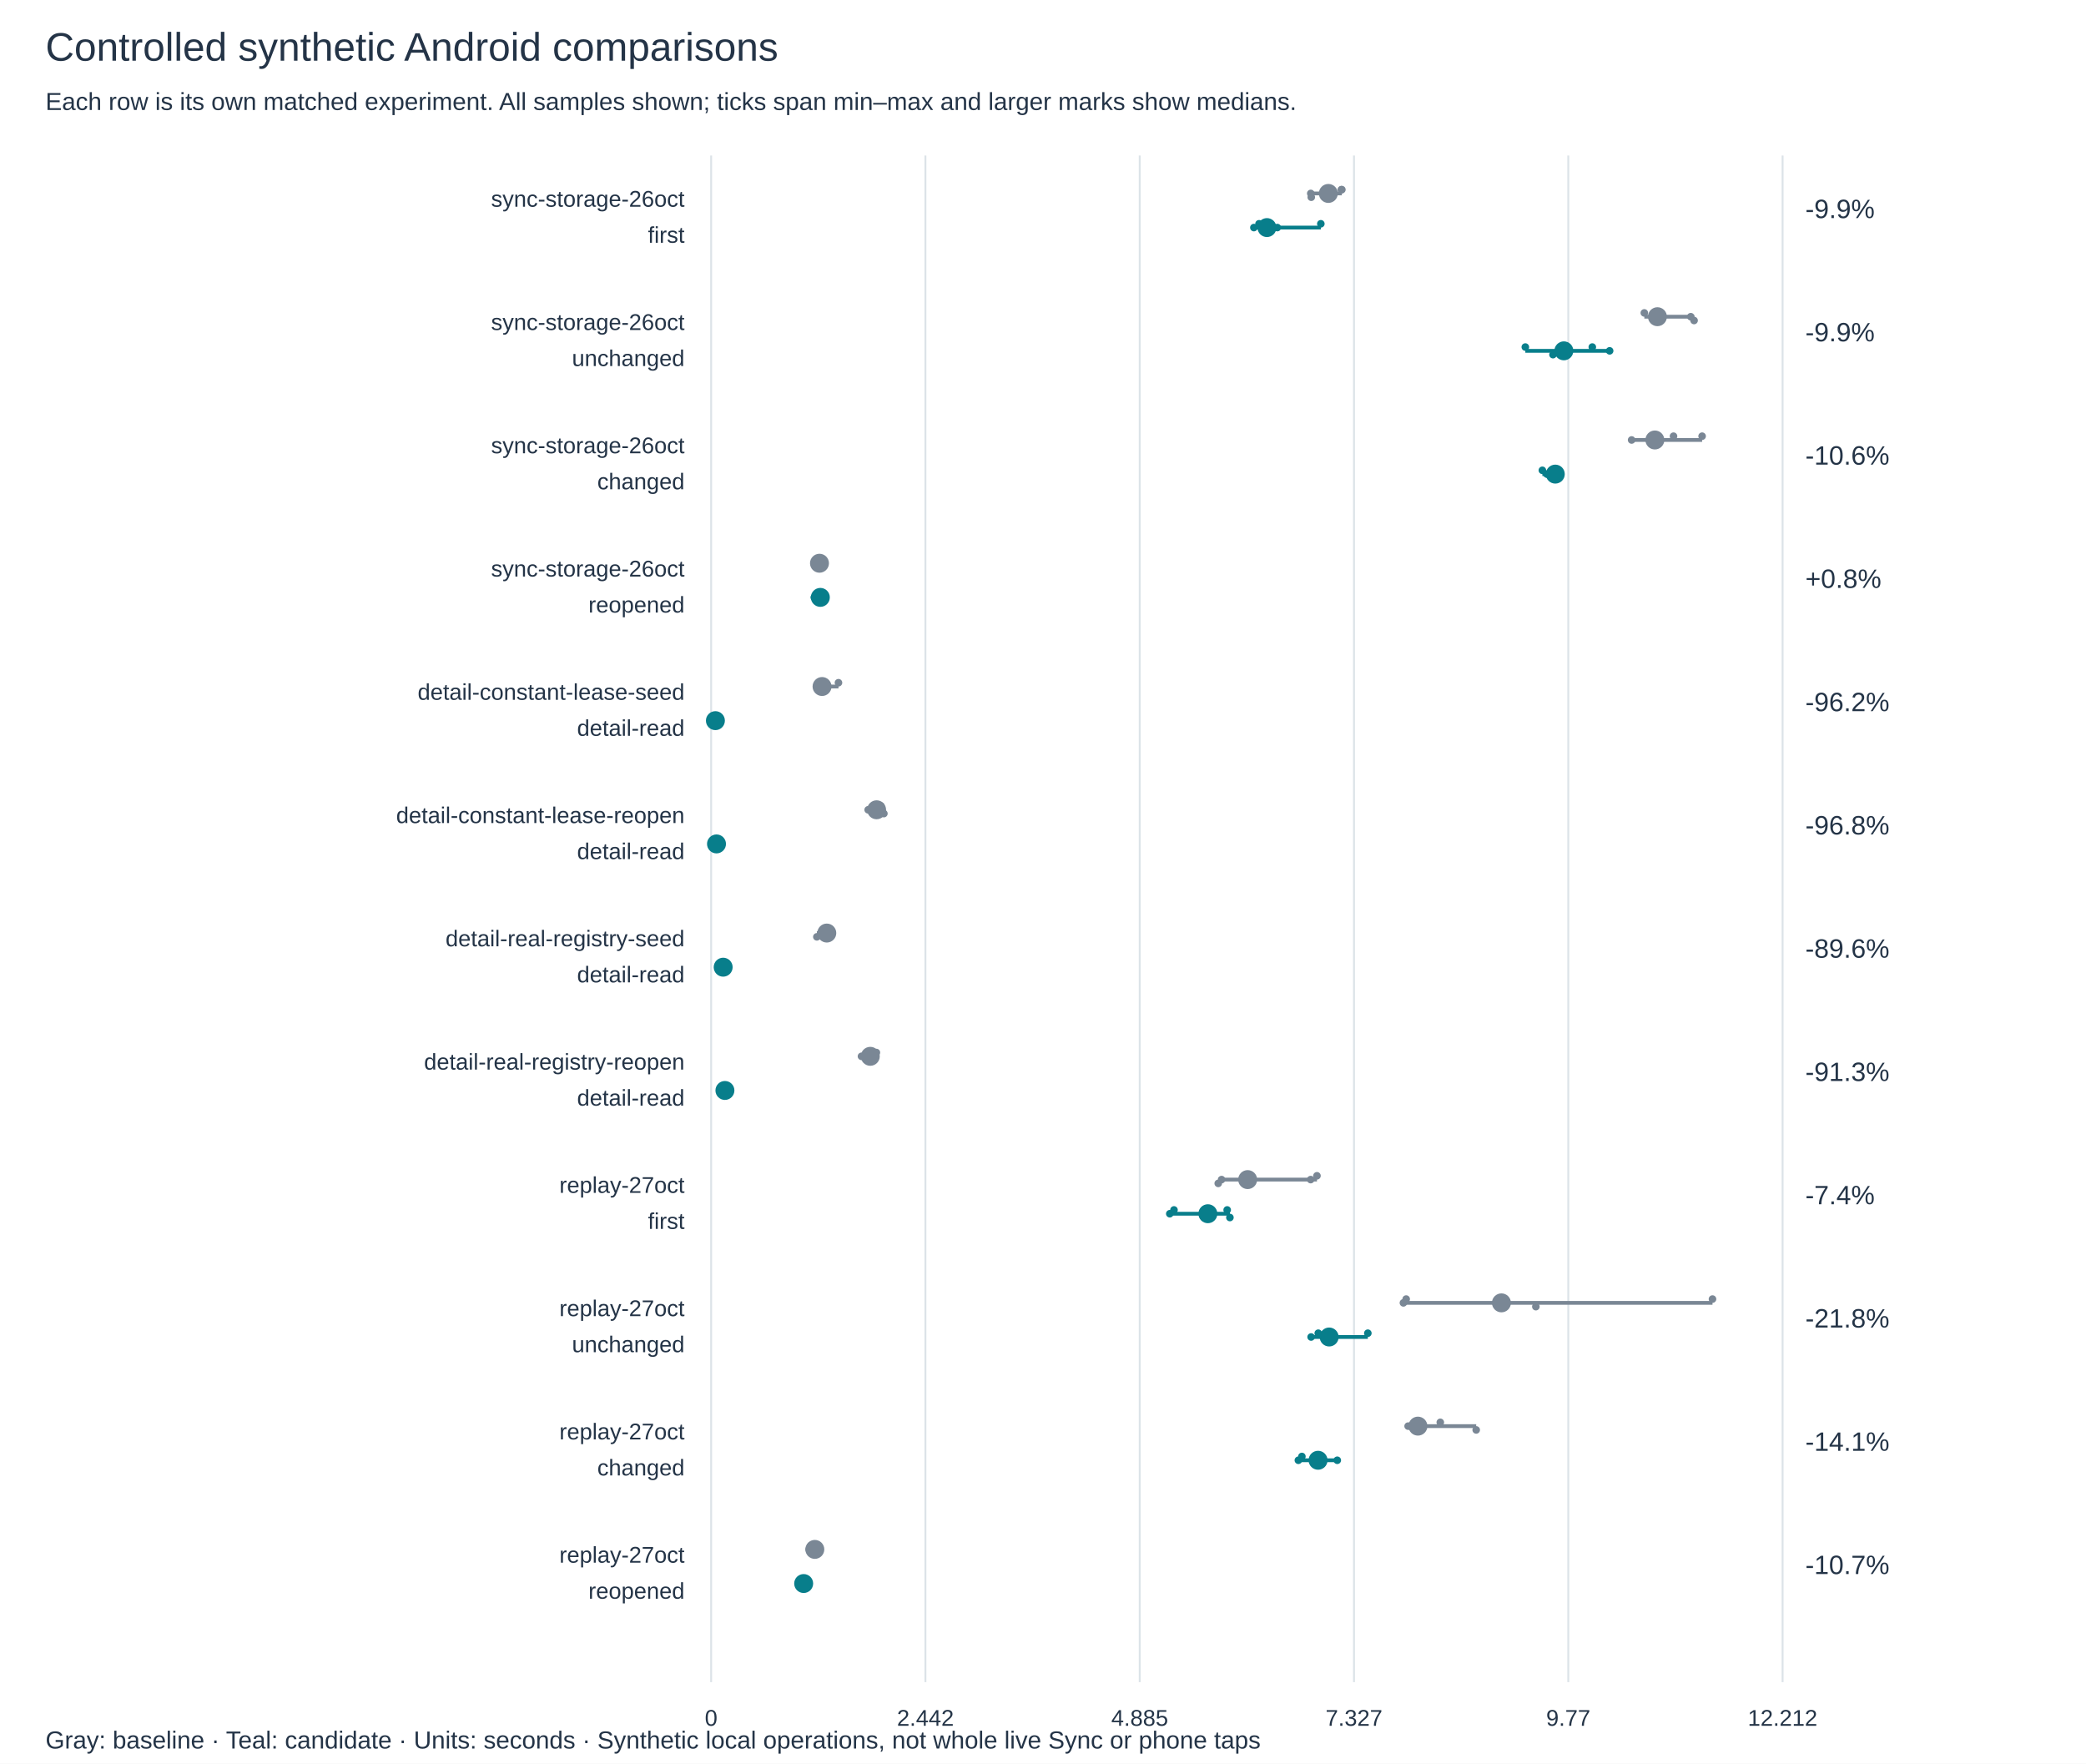
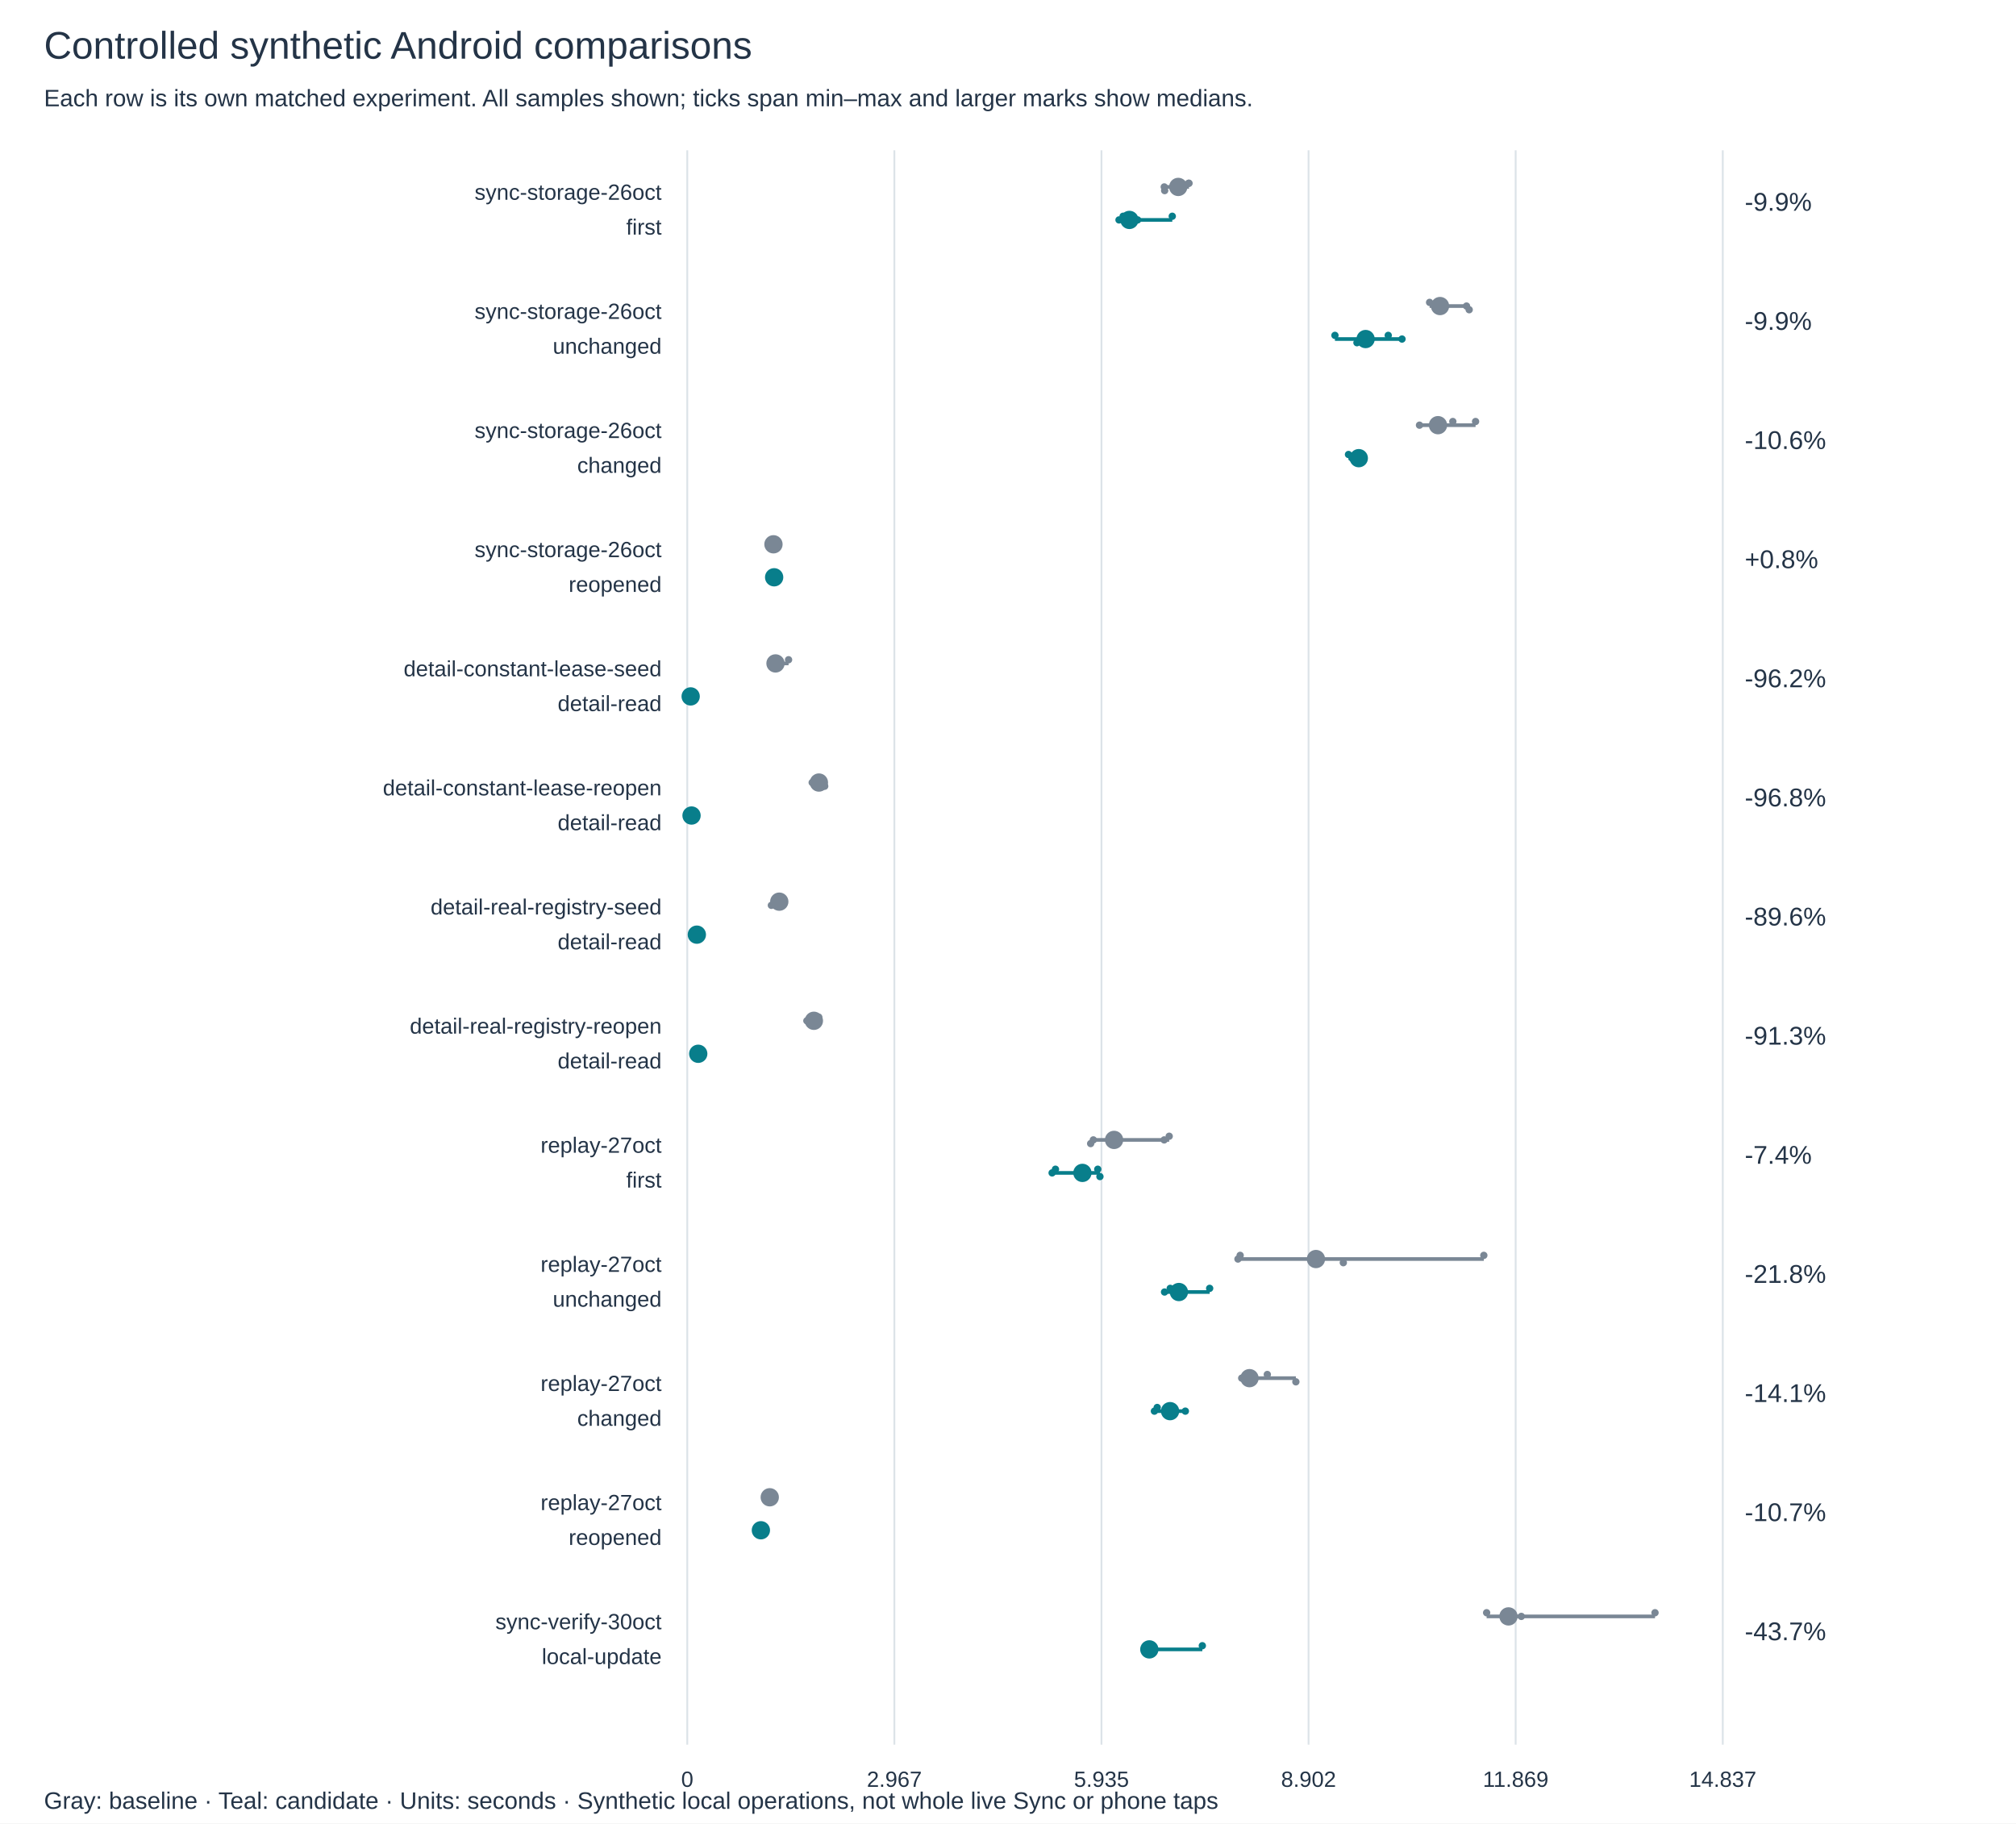
- <svg xmlns="http://www.w3.org/2000/svg" width="1100" height="930" viewBox="0 0 1100 930" role="img" aria-labelledby="title desc">
+ <svg xmlns="http://www.w3.org/2000/svg" width="1100" height="995" viewBox="0 0 1100 995" role="img" aria-labelledby="title desc">
  <rect width="100%" height="100%" fill="#ffffff" />
  <g font-family="Arial, sans-serif">
    <text x="24.00" y="32.00" font-size="21" fill="#243447" text-anchor="start">Controlled synthetic Android comparisons</text>
    <text x="24.00" y="58.00" font-size="13" fill="#243447" text-anchor="start">Each row is its own matched experiment. All samples shown; ticks span min–max and larger marks show medians.</text>
-     <path d="M375.0 82V887" stroke="#dce3e8" />
-     <text x="375.00" y="910.00" font-size="12" fill="#243447" text-anchor="middle">0</text>
-     <path d="M488.0 82V887" stroke="#dce3e8" />
-     <text x="488.00" y="910.00" font-size="12" fill="#243447" text-anchor="middle">2.442</text>
-     <path d="M601.0 82V887" stroke="#dce3e8" />
-     <text x="601.00" y="910.00" font-size="12" fill="#243447" text-anchor="middle">4.885</text>
-     <path d="M714.0 82V887" stroke="#dce3e8" />
-     <text x="714.00" y="910.00" font-size="12" fill="#243447" text-anchor="middle">7.327</text>
-     <path d="M827.0 82V887" stroke="#dce3e8" />
-     <text x="827.00" y="910.00" font-size="12" fill="#243447" text-anchor="middle">9.77</text>
-     <path d="M940.0 82V887" stroke="#dce3e8" />
-     <text x="940.00" y="910.00" font-size="12" fill="#243447" text-anchor="middle">12.212</text>
+     <path d="M375.0 82V952" stroke="#dce3e8" />
+     <text x="375.00" y="975.00" font-size="12" fill="#243447" text-anchor="middle">0</text>
+     <path d="M488.0 82V952" stroke="#dce3e8" />
+     <text x="488.00" y="975.00" font-size="12" fill="#243447" text-anchor="middle">2.967</text>
+     <path d="M601.0 82V952" stroke="#dce3e8" />
+     <text x="601.00" y="975.00" font-size="12" fill="#243447" text-anchor="middle">5.935</text>
+     <path d="M714.0 82V952" stroke="#dce3e8" />
+     <text x="714.00" y="975.00" font-size="12" fill="#243447" text-anchor="middle">8.902</text>
+     <path d="M827.0 82V952" stroke="#dce3e8" />
+     <text x="827.00" y="975.00" font-size="12" fill="#243447" text-anchor="middle">11.869</text>
+     <path d="M940.0 82V952" stroke="#dce3e8" />
+     <text x="940.00" y="975.00" font-size="12" fill="#243447" text-anchor="middle">14.837</text>
    <text x="361.00" y="109.00" font-size="12" fill="#243447" text-anchor="end">sync-storage-26oct</text>
    <text x="361.00" y="128.00" font-size="12" fill="#243447" text-anchor="end">first</text>
-     <path d="M691.2 102H707.597" stroke="#7a8795" stroke-width="2" />
-     <circle cx="707.327" cy="100" r="2" fill="#7a8795" />
-     <circle cx="691.2" cy="102" r="2" fill="#7a8795" />
-     <circle cx="691.471" cy="104" r="2" fill="#7a8795" />
-     <circle cx="707.597" cy="100" r="2" fill="#7a8795" />
-     <circle cx="700.469" cy="102" r="2" fill="#7a8795" />
-     <circle cx="700.469" cy="102" r="5" fill="#7a8795" />
-     <path d="M661.211 120H696.507" stroke="#087e8b" stroke-width="2" />
-     <circle cx="696.507" cy="118" r="2" fill="#087e8b" />
-     <circle cx="673.565" cy="120" r="2" fill="#087e8b" />
-     <circle cx="668.091" cy="122" r="2" fill="#087e8b" />
-     <circle cx="663.923" cy="118" r="2" fill="#087e8b" />
-     <circle cx="661.211" cy="120" r="2" fill="#087e8b" />
-     <circle cx="668.091" cy="120" r="5" fill="#087e8b" />
+     <path d="M635.264 102H648.761" stroke="#7a8795" stroke-width="2" />
+     <circle cx="648.539" cy="100" r="2" fill="#7a8795" />
+     <circle cx="635.264" cy="102" r="2" fill="#7a8795" />
+     <circle cx="635.487" cy="104" r="2" fill="#7a8795" />
+     <circle cx="648.761" cy="100" r="2" fill="#7a8795" />
+     <circle cx="642.894" cy="102" r="2" fill="#7a8795" />
+     <circle cx="642.894" cy="102" r="5" fill="#7a8795" />
+     <path d="M610.581 120H639.633" stroke="#087e8b" stroke-width="2" />
+     <circle cx="639.633" cy="118" r="2" fill="#087e8b" />
+     <circle cx="620.749" cy="120" r="2" fill="#087e8b" />
+     <circle cx="616.244" cy="122" r="2" fill="#087e8b" />
+     <circle cx="612.813" cy="118" r="2" fill="#087e8b" />
+     <circle cx="610.581" cy="120" r="2" fill="#087e8b" />
+     <circle cx="616.244" cy="120" r="5" fill="#087e8b" />
    <text x="952.00" y="115.00" font-size="14" fill="#243447" text-anchor="start">-9.9%</text>
    <text x="361.00" y="174.00" font-size="12" fill="#243447" text-anchor="end">sync-storage-26oct</text>
    <text x="361.00" y="193.00" font-size="12" fill="#243447" text-anchor="end">unchanged</text>
-     <path d="M867.094 167H893.333" stroke="#7a8795" stroke-width="2" />
-     <circle cx="874" cy="165" r="2" fill="#7a8795" />
-     <circle cx="872.833" cy="167" r="2" fill="#7a8795" />
-     <circle cx="893.333" cy="169" r="2" fill="#7a8795" />
-     <circle cx="867.094" cy="165" r="2" fill="#7a8795" />
-     <circle cx="891.578" cy="167" r="2" fill="#7a8795" />
-     <circle cx="874" cy="167" r="5" fill="#7a8795" />
-     <path d="M804.344 185H848.802" stroke="#087e8b" stroke-width="2" />
-     <circle cx="804.344" cy="183" r="2" fill="#087e8b" />
-     <circle cx="848.802" cy="185" r="2" fill="#087e8b" />
-     <circle cx="818.937" cy="187" r="2" fill="#087e8b" />
-     <circle cx="839.668" cy="183" r="2" fill="#087e8b" />
-     <circle cx="824.667" cy="185" r="2" fill="#087e8b" />
-     <circle cx="824.667" cy="185" r="5" fill="#087e8b" />
+     <path d="M780.043 167H801.64" stroke="#7a8795" stroke-width="2" />
+     <circle cx="785.727" cy="165" r="2" fill="#7a8795" />
+     <circle cx="784.767" cy="167" r="2" fill="#7a8795" />
+     <circle cx="801.64" cy="169" r="2" fill="#7a8795" />
+     <circle cx="780.043" cy="165" r="2" fill="#7a8795" />
+     <circle cx="800.196" cy="167" r="2" fill="#7a8795" />
+     <circle cx="785.727" cy="167" r="5" fill="#7a8795" />
+     <path d="M728.394 185H764.987" stroke="#087e8b" stroke-width="2" />
+     <circle cx="728.394" cy="183" r="2" fill="#087e8b" />
+     <circle cx="764.987" cy="185" r="2" fill="#087e8b" />
+     <circle cx="740.405" cy="187" r="2" fill="#087e8b" />
+     <circle cx="757.469" cy="183" r="2" fill="#087e8b" />
+     <circle cx="745.121" cy="185" r="2" fill="#087e8b" />
+     <circle cx="745.121" cy="185" r="5" fill="#087e8b" />
    <text x="952.00" y="180.00" font-size="14" fill="#243447" text-anchor="start">-9.9%</text>
    <text x="361.00" y="239.00" font-size="12" fill="#243447" text-anchor="end">sync-storage-26oct</text>
    <text x="361.00" y="258.00" font-size="12" fill="#243447" text-anchor="end">changed</text>
-     <path d="M860.399 232H897.566" stroke="#7a8795" stroke-width="2" />
-     <circle cx="897.566" cy="230" r="2" fill="#7a8795" />
-     <circle cx="872.652" cy="232" r="2" fill="#7a8795" />
-     <circle cx="872.007" cy="234" r="2" fill="#7a8795" />
-     <circle cx="882.486" cy="230" r="2" fill="#7a8795" />
-     <circle cx="860.399" cy="232" r="2" fill="#7a8795" />
-     <circle cx="872.652" cy="232" r="5" fill="#7a8795" />
-     <path d="M813.328 250H822.086" stroke="#087e8b" stroke-width="2" />
-     <circle cx="813.328" cy="248" r="2" fill="#087e8b" />
-     <circle cx="815.737" cy="250" r="2" fill="#087e8b" />
-     <circle cx="822.086" cy="252" r="2" fill="#087e8b" />
-     <circle cx="820.145" cy="248" r="2" fill="#087e8b" />
-     <circle cx="820.379" cy="250" r="2" fill="#087e8b" />
-     <circle cx="820.145" cy="250" r="5" fill="#087e8b" />
+     <path d="M774.532 232H805.125" stroke="#7a8795" stroke-width="2" />
+     <circle cx="805.125" cy="230" r="2" fill="#7a8795" />
+     <circle cx="784.618" cy="232" r="2" fill="#7a8795" />
+     <circle cx="784.087" cy="234" r="2" fill="#7a8795" />
+     <circle cx="792.712" cy="230" r="2" fill="#7a8795" />
+     <circle cx="774.532" cy="232" r="2" fill="#7a8795" />
+     <circle cx="784.618" cy="232" r="5" fill="#7a8795" />
+     <path d="M735.789 250H742.997" stroke="#087e8b" stroke-width="2" />
+     <circle cx="735.789" cy="248" r="2" fill="#087e8b" />
+     <circle cx="737.771" cy="250" r="2" fill="#087e8b" />
+     <circle cx="742.997" cy="252" r="2" fill="#087e8b" />
+     <circle cx="741.399" cy="248" r="2" fill="#087e8b" />
+     <circle cx="741.592" cy="250" r="2" fill="#087e8b" />
+     <circle cx="741.399" cy="250" r="5" fill="#087e8b" />
    <text x="952.00" y="245.00" font-size="14" fill="#243447" text-anchor="start">-10.6%</text>
    <text x="361.00" y="304.00" font-size="12" fill="#243447" text-anchor="end">sync-storage-26oct</text>
    <text x="361.00" y="323.00" font-size="12" fill="#243447" text-anchor="end">reopened</text>
-     <path d="M429.507 297H434.035" stroke="#7a8795" stroke-width="2" />
-     <circle cx="434.035" cy="295" r="2" fill="#7a8795" />
-     <circle cx="429.507" cy="297" r="2" fill="#7a8795" />
-     <circle cx="432.131" cy="299" r="2" fill="#7a8795" />
-     <circle cx="431.616" cy="295" r="2" fill="#7a8795" />
-     <circle cx="432.413" cy="297" r="2" fill="#7a8795" />
-     <circle cx="432.131" cy="297" r="5" fill="#7a8795" />
-     <path d="M429.414 315H432.918" stroke="#087e8b" stroke-width="2" />
-     <circle cx="432.918" cy="313" r="2" fill="#087e8b" />
-     <circle cx="429.414" cy="315" r="2" fill="#087e8b" />
-     <circle cx="431.681" cy="317" r="2" fill="#087e8b" />
-     <circle cx="432.706" cy="313" r="2" fill="#087e8b" />
-     <circle cx="432.584" cy="315" r="2" fill="#087e8b" />
-     <circle cx="432.584" cy="315" r="5" fill="#087e8b" />
+     <path d="M419.865 297H423.592" stroke="#7a8795" stroke-width="2" />
+     <circle cx="423.592" cy="295" r="2" fill="#7a8795" />
+     <circle cx="419.865" cy="297" r="2" fill="#7a8795" />
+     <circle cx="422.025" cy="299" r="2" fill="#7a8795" />
+     <circle cx="421.6" cy="295" r="2" fill="#7a8795" />
+     <circle cx="422.256" cy="297" r="2" fill="#7a8795" />
+     <circle cx="422.025" cy="297" r="5" fill="#7a8795" />
+     <path d="M419.788 315H422.672" stroke="#087e8b" stroke-width="2" />
+     <circle cx="422.672" cy="313" r="2" fill="#087e8b" />
+     <circle cx="419.788" cy="315" r="2" fill="#087e8b" />
+     <circle cx="421.654" cy="317" r="2" fill="#087e8b" />
+     <circle cx="422.498" cy="313" r="2" fill="#087e8b" />
+     <circle cx="422.398" cy="315" r="2" fill="#087e8b" />
+     <circle cx="422.398" cy="315" r="5" fill="#087e8b" />
    <text x="952.00" y="310.00" font-size="14" fill="#243447" text-anchor="start">+0.8%</text>
    <text x="361.00" y="369.00" font-size="12" fill="#243447" text-anchor="end">detail-constant-lease-seed</text>
    <text x="361.00" y="388.00" font-size="12" fill="#243447" text-anchor="end">detail-read</text>
-     <path d="M431.623 362H442.147" stroke="#7a8795" stroke-width="2" />
-     <circle cx="442.147" cy="360" r="2" fill="#7a8795" />
-     <circle cx="436.469" cy="362" r="2" fill="#7a8795" />
-     <circle cx="433.489" cy="364" r="2" fill="#7a8795" />
-     <circle cx="432.923" cy="360" r="2" fill="#7a8795" />
-     <circle cx="431.623" cy="362" r="2" fill="#7a8795" />
-     <circle cx="433.489" cy="362" r="5" fill="#7a8795" />
-     <path d="M377.053 380H378.099" stroke="#087e8b" stroke-width="2" />
-     <circle cx="378.099" cy="378" r="2" fill="#087e8b" />
-     <circle cx="377.249" cy="380" r="2" fill="#087e8b" />
-     <circle cx="377.712" cy="382" r="2" fill="#087e8b" />
-     <circle cx="377.053" cy="378" r="2" fill="#087e8b" />
-     <circle cx="377.225" cy="380" r="2" fill="#087e8b" />
-     <circle cx="377.249" cy="380" r="5" fill="#087e8b" />
+     <path d="M421.606 362H430.269" stroke="#7a8795" stroke-width="2" />
+     <circle cx="430.269" cy="360" r="2" fill="#7a8795" />
+     <circle cx="425.595" cy="362" r="2" fill="#7a8795" />
+     <circle cx="423.142" cy="364" r="2" fill="#7a8795" />
+     <circle cx="422.677" cy="360" r="2" fill="#7a8795" />
+     <circle cx="421.606" cy="362" r="2" fill="#7a8795" />
+     <circle cx="423.142" cy="362" r="5" fill="#7a8795" />
+     <path d="M376.69 380H377.55" stroke="#087e8b" stroke-width="2" />
+     <circle cx="377.55" cy="378" r="2" fill="#087e8b" />
+     <circle cx="376.851" cy="380" r="2" fill="#087e8b" />
+     <circle cx="377.233" cy="382" r="2" fill="#087e8b" />
+     <circle cx="376.69" cy="378" r="2" fill="#087e8b" />
+     <circle cx="376.831" cy="380" r="2" fill="#087e8b" />
+     <circle cx="376.851" cy="380" r="5" fill="#087e8b" />
    <text x="952.00" y="375.00" font-size="14" fill="#243447" text-anchor="start">-96.2%</text>
    <text x="361.00" y="434.00" font-size="12" fill="#243447" text-anchor="end">detail-constant-lease-reopen</text>
    <text x="361.00" y="453.00" font-size="12" fill="#243447" text-anchor="end">detail-read</text>
-     <path d="M457.808 427H466.094" stroke="#7a8795" stroke-width="2" />
-     <circle cx="464.522" cy="425" r="2" fill="#7a8795" />
-     <circle cx="459.563" cy="427" r="2" fill="#7a8795" />
-     <circle cx="466.094" cy="429" r="2" fill="#7a8795" />
-     <circle cx="462.253" cy="425" r="2" fill="#7a8795" />
-     <circle cx="457.808" cy="427" r="2" fill="#7a8795" />
-     <circle cx="462.253" cy="427" r="5" fill="#7a8795" />
-     <path d="M377.362 445H378.067" stroke="#087e8b" stroke-width="2" />
-     <circle cx="378.067" cy="443" r="2" fill="#087e8b" />
-     <circle cx="377.362" cy="445" r="2" fill="#087e8b" />
-     <circle cx="377.826" cy="447" r="2" fill="#087e8b" />
-     <circle cx="377.706" cy="443" r="2" fill="#087e8b" />
-     <circle cx="377.901" cy="445" r="2" fill="#087e8b" />
-     <circle cx="377.826" cy="445" r="5" fill="#087e8b" />
+     <path d="M443.159 427H449.979" stroke="#7a8795" stroke-width="2" />
+     <circle cx="448.686" cy="425" r="2" fill="#7a8795" />
+     <circle cx="444.604" cy="427" r="2" fill="#7a8795" />
+     <circle cx="449.979" cy="429" r="2" fill="#7a8795" />
+     <circle cx="446.818" cy="425" r="2" fill="#7a8795" />
+     <circle cx="443.159" cy="427" r="2" fill="#7a8795" />
+     <circle cx="446.818" cy="427" r="5" fill="#7a8795" />
+     <path d="M376.944 445H377.525" stroke="#087e8b" stroke-width="2" />
+     <circle cx="377.525" cy="443" r="2" fill="#087e8b" />
+     <circle cx="376.944" cy="445" r="2" fill="#087e8b" />
+     <circle cx="377.326" cy="447" r="2" fill="#087e8b" />
+     <circle cx="377.227" cy="443" r="2" fill="#087e8b" />
+     <circle cx="377.388" cy="445" r="2" fill="#087e8b" />
+     <circle cx="377.326" cy="445" r="5" fill="#087e8b" />
    <text x="952.00" y="440.00" font-size="14" fill="#243447" text-anchor="start">-96.8%</text>
    <text x="361.00" y="499.00" font-size="12" fill="#243447" text-anchor="end">detail-real-registry-seed</text>
    <text x="361.00" y="518.00" font-size="12" fill="#243447" text-anchor="end">detail-read</text>
-     <path d="M430.75 492H437.073" stroke="#7a8795" stroke-width="2" />
-     <circle cx="435.989" cy="490" r="2" fill="#7a8795" />
-     <circle cx="437.073" cy="492" r="2" fill="#7a8795" />
-     <circle cx="430.75" cy="494" r="2" fill="#7a8795" />
-     <circle cx="437.043" cy="490" r="2" fill="#7a8795" />
-     <circle cx="435.068" cy="492" r="2" fill="#7a8795" />
-     <circle cx="435.989" cy="492" r="5" fill="#7a8795" />
-     <path d="M381.196 510H381.91" stroke="#087e8b" stroke-width="2" />
-     <circle cx="381.807" cy="508" r="2" fill="#087e8b" />
-     <circle cx="381.343" cy="510" r="2" fill="#087e8b" />
-     <circle cx="381.263" cy="512" r="2" fill="#087e8b" />
-     <circle cx="381.91" cy="508" r="2" fill="#087e8b" />
-     <circle cx="381.196" cy="510" r="2" fill="#087e8b" />
-     <circle cx="381.343" cy="510" r="5" fill="#087e8b" />
+     <path d="M420.888 492H426.092" stroke="#7a8795" stroke-width="2" />
+     <circle cx="425.2" cy="490" r="2" fill="#7a8795" />
+     <circle cx="426.092" cy="492" r="2" fill="#7a8795" />
+     <circle cx="420.888" cy="494" r="2" fill="#7a8795" />
+     <circle cx="426.068" cy="490" r="2" fill="#7a8795" />
+     <circle cx="424.442" cy="492" r="2" fill="#7a8795" />
+     <circle cx="425.2" cy="492" r="5" fill="#7a8795" />
+     <path d="M380.1 510H380.688" stroke="#087e8b" stroke-width="2" />
+     <circle cx="380.603" cy="508" r="2" fill="#087e8b" />
+     <circle cx="380.221" cy="510" r="2" fill="#087e8b" />
+     <circle cx="380.155" cy="512" r="2" fill="#087e8b" />
+     <circle cx="380.688" cy="508" r="2" fill="#087e8b" />
+     <circle cx="380.1" cy="510" r="2" fill="#087e8b" />
+     <circle cx="380.221" cy="510" r="5" fill="#087e8b" />
    <text x="952.00" y="505.00" font-size="14" fill="#243447" text-anchor="start">-89.6%</text>
    <text x="361.00" y="564.00" font-size="12" fill="#243447" text-anchor="end">detail-real-registry-reopen</text>
    <text x="361.00" y="583.00" font-size="12" fill="#243447" text-anchor="end">detail-read</text>
-     <path d="M454.278 557H462.141" stroke="#7a8795" stroke-width="2" />
-     <circle cx="459.943" cy="555" r="2" fill="#7a8795" />
-     <circle cx="457.94" cy="557" r="2" fill="#7a8795" />
-     <circle cx="458.922" cy="559" r="2" fill="#7a8795" />
-     <circle cx="462.141" cy="555" r="2" fill="#7a8795" />
-     <circle cx="454.278" cy="557" r="2" fill="#7a8795" />
-     <circle cx="458.922" cy="557" r="5" fill="#7a8795" />
-     <path d="M380.869 575H383.882" stroke="#087e8b" stroke-width="2" />
-     <circle cx="383.58" cy="573" r="2" fill="#087e8b" />
-     <circle cx="380.869" cy="575" r="2" fill="#087e8b" />
-     <circle cx="383.882" cy="577" r="2" fill="#087e8b" />
-     <circle cx="381.695" cy="573" r="2" fill="#087e8b" />
-     <circle cx="382.269" cy="575" r="2" fill="#087e8b" />
-     <circle cx="382.269" cy="575" r="5" fill="#087e8b" />
+     <path d="M440.254 557H446.726" stroke="#7a8795" stroke-width="2" />
+     <circle cx="444.917" cy="555" r="2" fill="#7a8795" />
+     <circle cx="443.268" cy="557" r="2" fill="#7a8795" />
+     <circle cx="444.076" cy="559" r="2" fill="#7a8795" />
+     <circle cx="446.726" cy="555" r="2" fill="#7a8795" />
+     <circle cx="440.254" cy="557" r="2" fill="#7a8795" />
+     <circle cx="444.076" cy="557" r="5" fill="#7a8795" />
+     <path d="M379.831 575H382.311" stroke="#087e8b" stroke-width="2" />
+     <circle cx="382.062" cy="573" r="2" fill="#087e8b" />
+     <circle cx="379.831" cy="575" r="2" fill="#087e8b" />
+     <circle cx="382.311" cy="577" r="2" fill="#087e8b" />
+     <circle cx="380.511" cy="573" r="2" fill="#087e8b" />
+     <circle cx="380.983" cy="575" r="2" fill="#087e8b" />
+     <circle cx="380.983" cy="575" r="5" fill="#087e8b" />
    <text x="952.00" y="570.00" font-size="14" fill="#243447" text-anchor="start">-91.3%</text>
    <text x="361.00" y="629.00" font-size="12" fill="#243447" text-anchor="end">replay-27oct</text>
    <text x="361.00" y="648.00" font-size="12" fill="#243447" text-anchor="end">first</text>
-     <path d="M642.407 622H694.468" stroke="#7a8795" stroke-width="2" />
-     <circle cx="694.468" cy="620" r="2" fill="#7a8795" />
-     <circle cx="691.154" cy="622" r="2" fill="#7a8795" />
-     <circle cx="642.407" cy="624" r="2" fill="#7a8795" />
-     <circle cx="657.921" cy="620" r="2" fill="#7a8795" />
-     <circle cx="644.181" cy="622" r="2" fill="#7a8795" />
-     <circle cx="657.921" cy="622" r="5" fill="#7a8795" />
-     <path d="M616.862 640H648.561" stroke="#087e8b" stroke-width="2" />
-     <circle cx="647.122" cy="638" r="2" fill="#087e8b" />
-     <circle cx="636.942" cy="640" r="2" fill="#087e8b" />
-     <circle cx="648.561" cy="642" r="2" fill="#087e8b" />
-     <circle cx="619.074" cy="638" r="2" fill="#087e8b" />
-     <circle cx="616.862" cy="640" r="2" fill="#087e8b" />
-     <circle cx="636.942" cy="640" r="5" fill="#087e8b" />
+     <path d="M595.103 622H637.954" stroke="#7a8795" stroke-width="2" />
+     <circle cx="637.954" cy="620" r="2" fill="#7a8795" />
+     <circle cx="635.227" cy="622" r="2" fill="#7a8795" />
+     <circle cx="595.103" cy="624" r="2" fill="#7a8795" />
+     <circle cx="607.873" cy="620" r="2" fill="#7a8795" />
+     <circle cx="596.563" cy="622" r="2" fill="#7a8795" />
+     <circle cx="607.873" cy="622" r="5" fill="#7a8795" />
+     <path d="M574.077 640H600.168" stroke="#087e8b" stroke-width="2" />
+     <circle cx="598.984" cy="638" r="2" fill="#087e8b" />
+     <circle cx="590.604" cy="640" r="2" fill="#087e8b" />
+     <circle cx="600.168" cy="642" r="2" fill="#087e8b" />
+     <circle cx="575.897" cy="638" r="2" fill="#087e8b" />
+     <circle cx="574.077" cy="640" r="2" fill="#087e8b" />
+     <circle cx="590.604" cy="640" r="5" fill="#087e8b" />
    <text x="952.00" y="635.00" font-size="14" fill="#243447" text-anchor="start">-7.4%</text>
    <text x="361.00" y="694.00" font-size="12" fill="#243447" text-anchor="end">replay-27oct</text>
    <text x="361.00" y="713.00" font-size="12" fill="#243447" text-anchor="end">unchanged</text>
-     <path d="M740.057 687H903.037" stroke="#7a8795" stroke-width="2" />
-     <circle cx="741.51" cy="685" r="2" fill="#7a8795" />
-     <circle cx="740.057" cy="687" r="2" fill="#7a8795" />
-     <circle cx="809.896" cy="689" r="2" fill="#7a8795" />
-     <circle cx="903.037" cy="685" r="2" fill="#7a8795" />
-     <circle cx="791.746" cy="687" r="2" fill="#7a8795" />
-     <circle cx="791.746" cy="687" r="5" fill="#7a8795" />
-     <path d="M691.388 705H721.297" stroke="#087e8b" stroke-width="2" />
-     <circle cx="721.297" cy="703" r="2" fill="#087e8b" />
-     <circle cx="691.388" cy="705" r="2" fill="#087e8b" />
-     <circle cx="700.902" cy="707" r="2" fill="#087e8b" />
-     <circle cx="695.155" cy="703" r="2" fill="#087e8b" />
-     <circle cx="703.562" cy="705" r="2" fill="#087e8b" />
-     <circle cx="700.902" cy="705" r="5" fill="#087e8b" />
+     <path d="M675.479 687H809.628" stroke="#7a8795" stroke-width="2" />
+     <circle cx="676.675" cy="685" r="2" fill="#7a8795" />
+     <circle cx="675.479" cy="687" r="2" fill="#7a8795" />
+     <circle cx="732.963" cy="689" r="2" fill="#7a8795" />
+     <circle cx="809.628" cy="685" r="2" fill="#7a8795" />
+     <circle cx="718.024" cy="687" r="2" fill="#7a8795" />
+     <circle cx="718.024" cy="687" r="5" fill="#7a8795" />
+     <path d="M635.419 705H660.037" stroke="#087e8b" stroke-width="2" />
+     <circle cx="660.037" cy="703" r="2" fill="#087e8b" />
+     <circle cx="635.419" cy="705" r="2" fill="#087e8b" />
+     <circle cx="643.25" cy="707" r="2" fill="#087e8b" />
+     <circle cx="638.52" cy="703" r="2" fill="#087e8b" />
+     <circle cx="645.44" cy="705" r="2" fill="#087e8b" />
+     <circle cx="643.25" cy="705" r="5" fill="#087e8b" />
    <text x="952.00" y="700.00" font-size="14" fill="#243447" text-anchor="start">-21.8%</text>
    <text x="361.00" y="759.00" font-size="12" fill="#243447" text-anchor="end">replay-27oct</text>
    <text x="361.00" y="778.00" font-size="12" fill="#243447" text-anchor="end">changed</text>
-     <path d="M742.541 752H778.44" stroke="#7a8795" stroke-width="2" />
-     <circle cx="759.506" cy="750" r="2" fill="#7a8795" />
-     <circle cx="743.733" cy="752" r="2" fill="#7a8795" />
-     <circle cx="778.44" cy="754" r="2" fill="#7a8795" />
-     <circle cx="747.702" cy="750" r="2" fill="#7a8795" />
-     <circle cx="742.541" cy="752" r="2" fill="#7a8795" />
-     <circle cx="747.702" cy="752" r="5" fill="#7a8795" />
-     <path d="M684.668 770H705.177" stroke="#087e8b" stroke-width="2" />
-     <circle cx="686.518" cy="768" r="2" fill="#087e8b" />
-     <circle cx="684.668" cy="770" r="2" fill="#087e8b" />
-     <circle cx="696.999" cy="772" r="2" fill="#087e8b" />
-     <circle cx="695.048" cy="768" r="2" fill="#087e8b" />
-     <circle cx="705.177" cy="770" r="2" fill="#087e8b" />
-     <circle cx="695.048" cy="770" r="5" fill="#087e8b" />
+     <path d="M677.524 752H707.072" stroke="#7a8795" stroke-width="2" />
+     <circle cx="691.487" cy="750" r="2" fill="#7a8795" />
+     <circle cx="678.504" cy="752" r="2" fill="#7a8795" />
+     <circle cx="707.072" cy="754" r="2" fill="#7a8795" />
+     <circle cx="681.772" cy="750" r="2" fill="#7a8795" />
+     <circle cx="677.524" cy="752" r="2" fill="#7a8795" />
+     <circle cx="681.772" cy="752" r="5" fill="#7a8795" />
+     <path d="M629.888 770H646.769" stroke="#087e8b" stroke-width="2" />
+     <circle cx="631.411" cy="768" r="2" fill="#087e8b" />
+     <circle cx="629.888" cy="770" r="2" fill="#087e8b" />
+     <circle cx="640.038" cy="772" r="2" fill="#087e8b" />
+     <circle cx="638.432" cy="768" r="2" fill="#087e8b" />
+     <circle cx="646.769" cy="770" r="2" fill="#087e8b" />
+     <circle cx="638.432" cy="770" r="5" fill="#087e8b" />
    <text x="952.00" y="765.00" font-size="14" fill="#243447" text-anchor="start">-14.1%</text>
    <text x="361.00" y="824.00" font-size="12" fill="#243447" text-anchor="end">replay-27oct</text>
    <text x="361.00" y="843.00" font-size="12" fill="#243447" text-anchor="end">reopened</text>
-     <path d="M426.723 817H430.115" stroke="#7a8795" stroke-width="2" />
-     <circle cx="427.595" cy="815" r="2" fill="#7a8795" />
-     <circle cx="426.723" cy="817" r="2" fill="#7a8795" />
-     <circle cx="430.115" cy="819" r="2" fill="#7a8795" />
-     <circle cx="429.839" cy="815" r="2" fill="#7a8795" />
-     <circle cx="429.675" cy="817" r="2" fill="#7a8795" />
-     <circle cx="429.675" cy="817" r="5" fill="#7a8795" />
-     <path d="M423.17 835H424.214" stroke="#087e8b" stroke-width="2" />
-     <circle cx="423.797" cy="833" r="2" fill="#087e8b" />
-     <circle cx="424.145" cy="835" r="2" fill="#087e8b" />
-     <circle cx="423.693" cy="837" r="2" fill="#087e8b" />
-     <circle cx="423.17" cy="833" r="2" fill="#087e8b" />
-     <circle cx="424.214" cy="835" r="2" fill="#087e8b" />
-     <circle cx="423.797" cy="835" r="5" fill="#087e8b" />
+     <path d="M417.573 817H420.365" stroke="#7a8795" stroke-width="2" />
+     <circle cx="418.291" cy="815" r="2" fill="#7a8795" />
+     <circle cx="417.573" cy="817" r="2" fill="#7a8795" />
+     <circle cx="420.365" cy="819" r="2" fill="#7a8795" />
+     <circle cx="420.138" cy="815" r="2" fill="#7a8795" />
+     <circle cx="420.003" cy="817" r="2" fill="#7a8795" />
+     <circle cx="420.003" cy="817" r="5" fill="#7a8795" />
+     <path d="M414.649 835H415.508" stroke="#087e8b" stroke-width="2" />
+     <circle cx="415.165" cy="833" r="2" fill="#087e8b" />
+     <circle cx="415.451" cy="835" r="2" fill="#087e8b" />
+     <circle cx="415.08" cy="837" r="2" fill="#087e8b" />
+     <circle cx="414.649" cy="833" r="2" fill="#087e8b" />
+     <circle cx="415.508" cy="835" r="2" fill="#087e8b" />
+     <circle cx="415.165" cy="835" r="5" fill="#087e8b" />
    <text x="952.00" y="830.00" font-size="14" fill="#243447" text-anchor="start">-10.7%</text>
-     <text x="24.00" y="922.00" font-size="13" fill="#243447" text-anchor="start">Gray: baseline · Teal: candidate · Units: seconds · Synthetic local operations, not whole live Sync or phone taps</text>
+     <text x="361.00" y="889.00" font-size="12" fill="#243447" text-anchor="end">sync-verify-30oct</text>
+     <text x="361.00" y="908.00" font-size="12" fill="#243447" text-anchor="end">local-update</text>
+     <path d="M811.159 882H903.037" stroke="#7a8795" stroke-width="2" />
+     <circle cx="903.037" cy="880" r="2" fill="#7a8795" />
+     <circle cx="830.094" cy="882" r="2" fill="#7a8795" />
+     <circle cx="820.987" cy="884" r="2" fill="#7a8795" />
+     <circle cx="811.159" cy="880" r="2" fill="#7a8795" />
+     <circle cx="823.086" cy="882" r="2" fill="#7a8795" />
+     <circle cx="823.086" cy="882" r="5" fill="#7a8795" />
+     <path d="M624.304 900H656.032" stroke="#087e8b" stroke-width="2" />
+     <circle cx="656.032" cy="898" r="2" fill="#087e8b" />
+     <circle cx="628.979" cy="900" r="2" fill="#087e8b" />
+     <circle cx="625.918" cy="902" r="2" fill="#087e8b" />
+     <circle cx="627.118" cy="898" r="2" fill="#087e8b" />
+     <circle cx="624.304" cy="900" r="2" fill="#087e8b" />
+     <circle cx="627.118" cy="900" r="5" fill="#087e8b" />
+     <text x="952.00" y="895.00" font-size="14" fill="#243447" text-anchor="start">-43.7%</text>
+     <text x="24.00" y="987.00" font-size="13" fill="#243447" text-anchor="start">Gray: baseline · Teal: candidate · Units: seconds · Synthetic local operations, not whole live Sync or phone taps</text>
  </g>
</svg>
